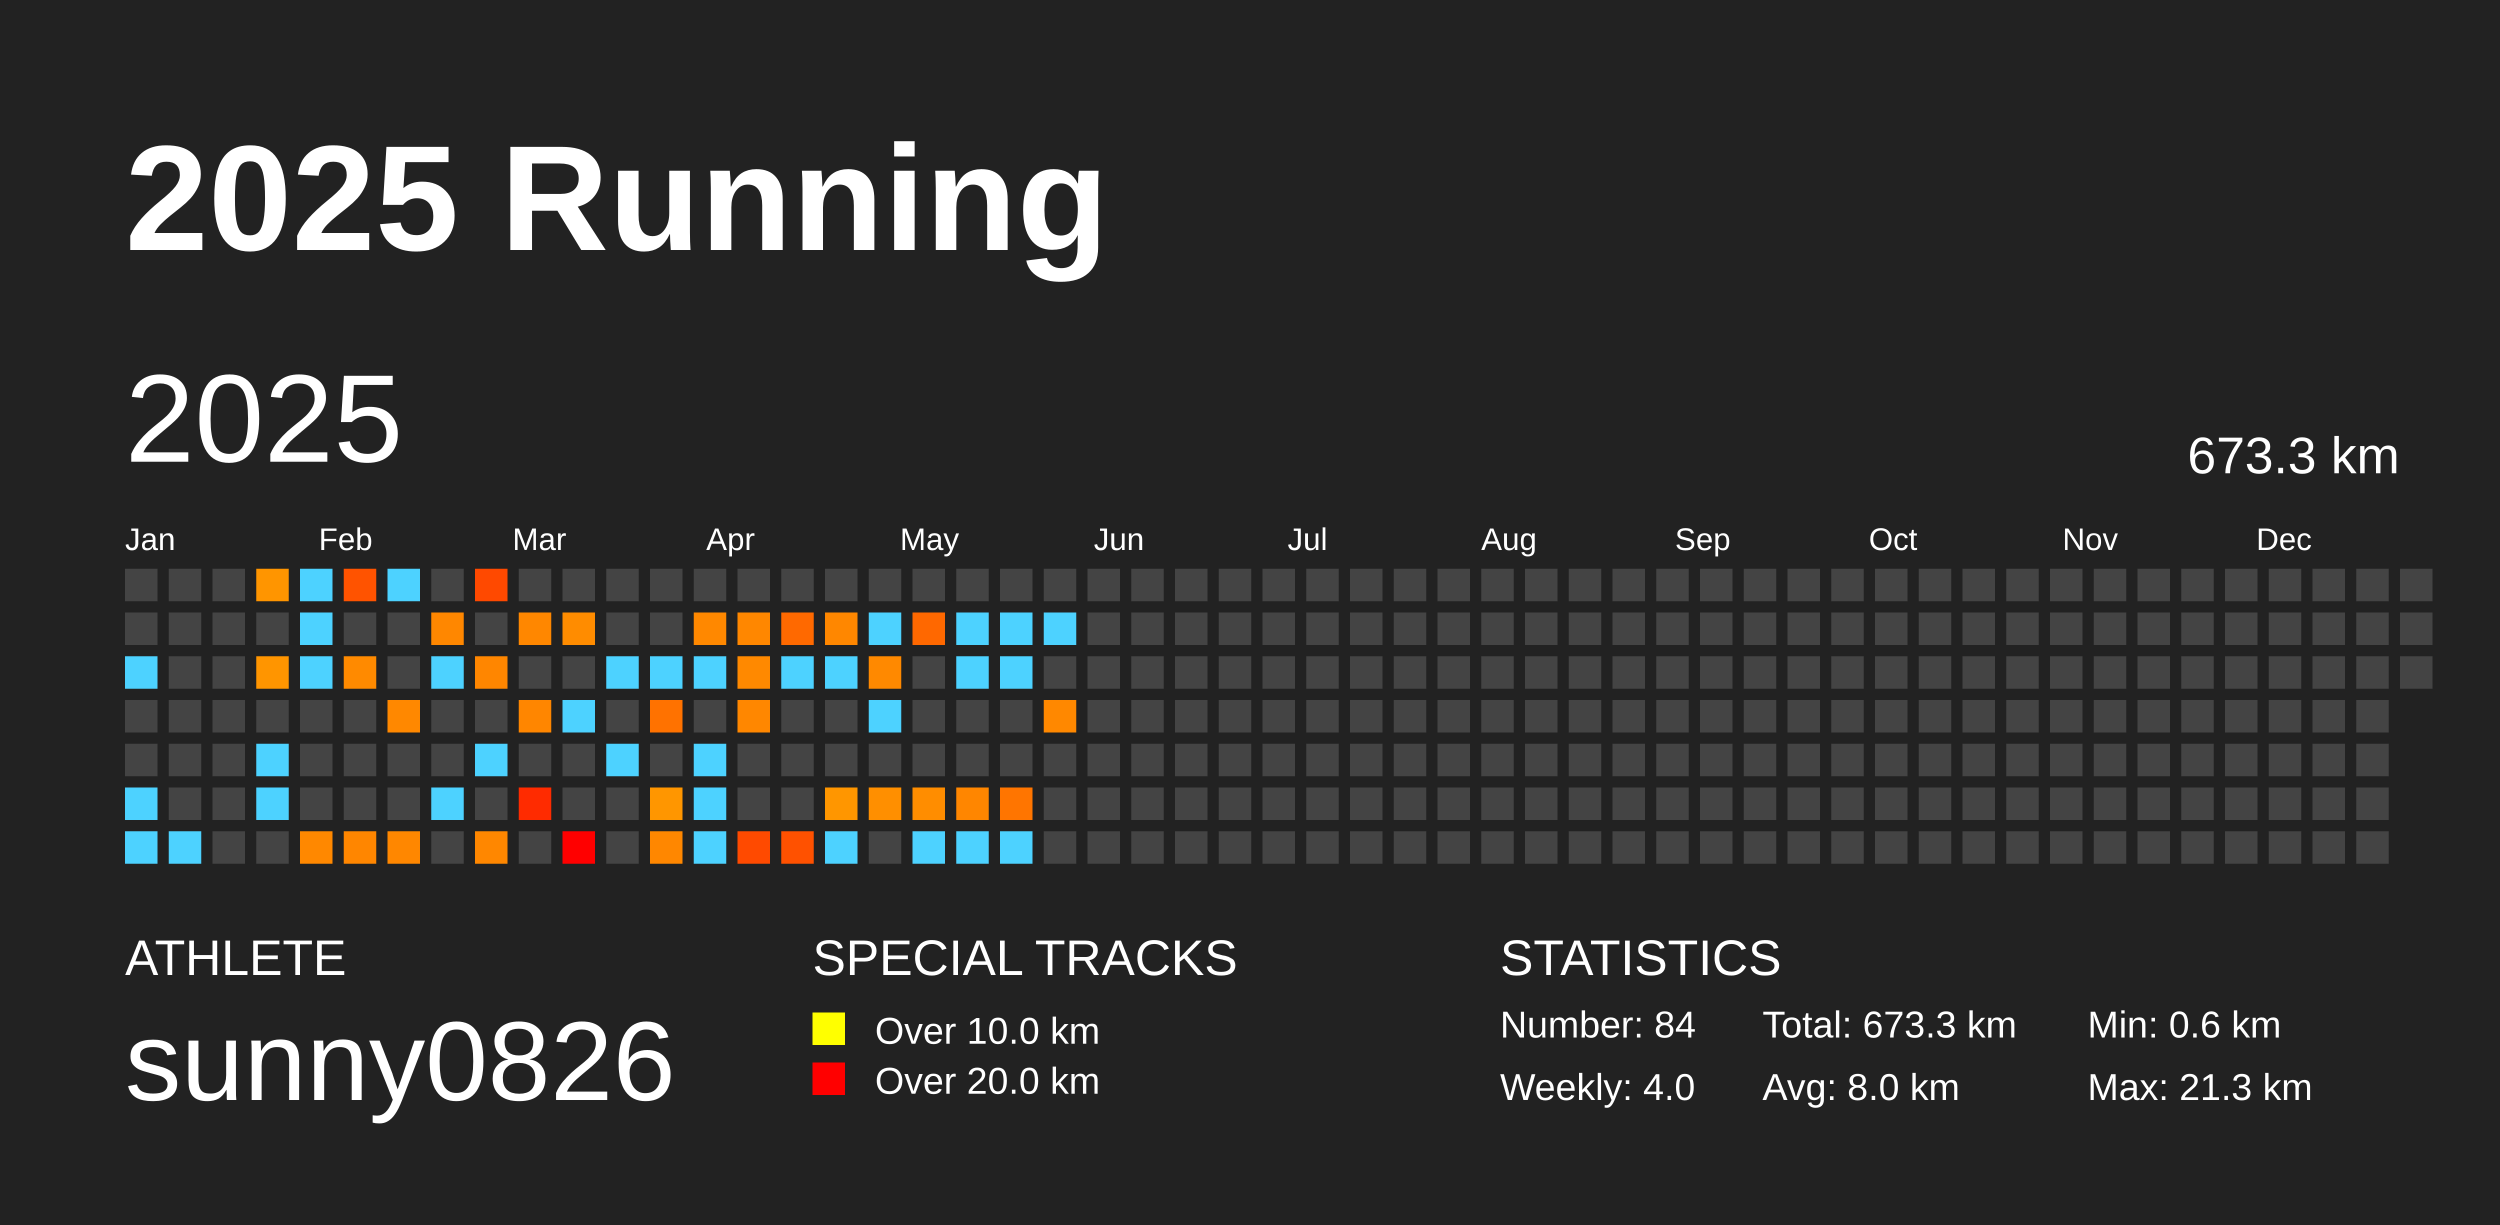
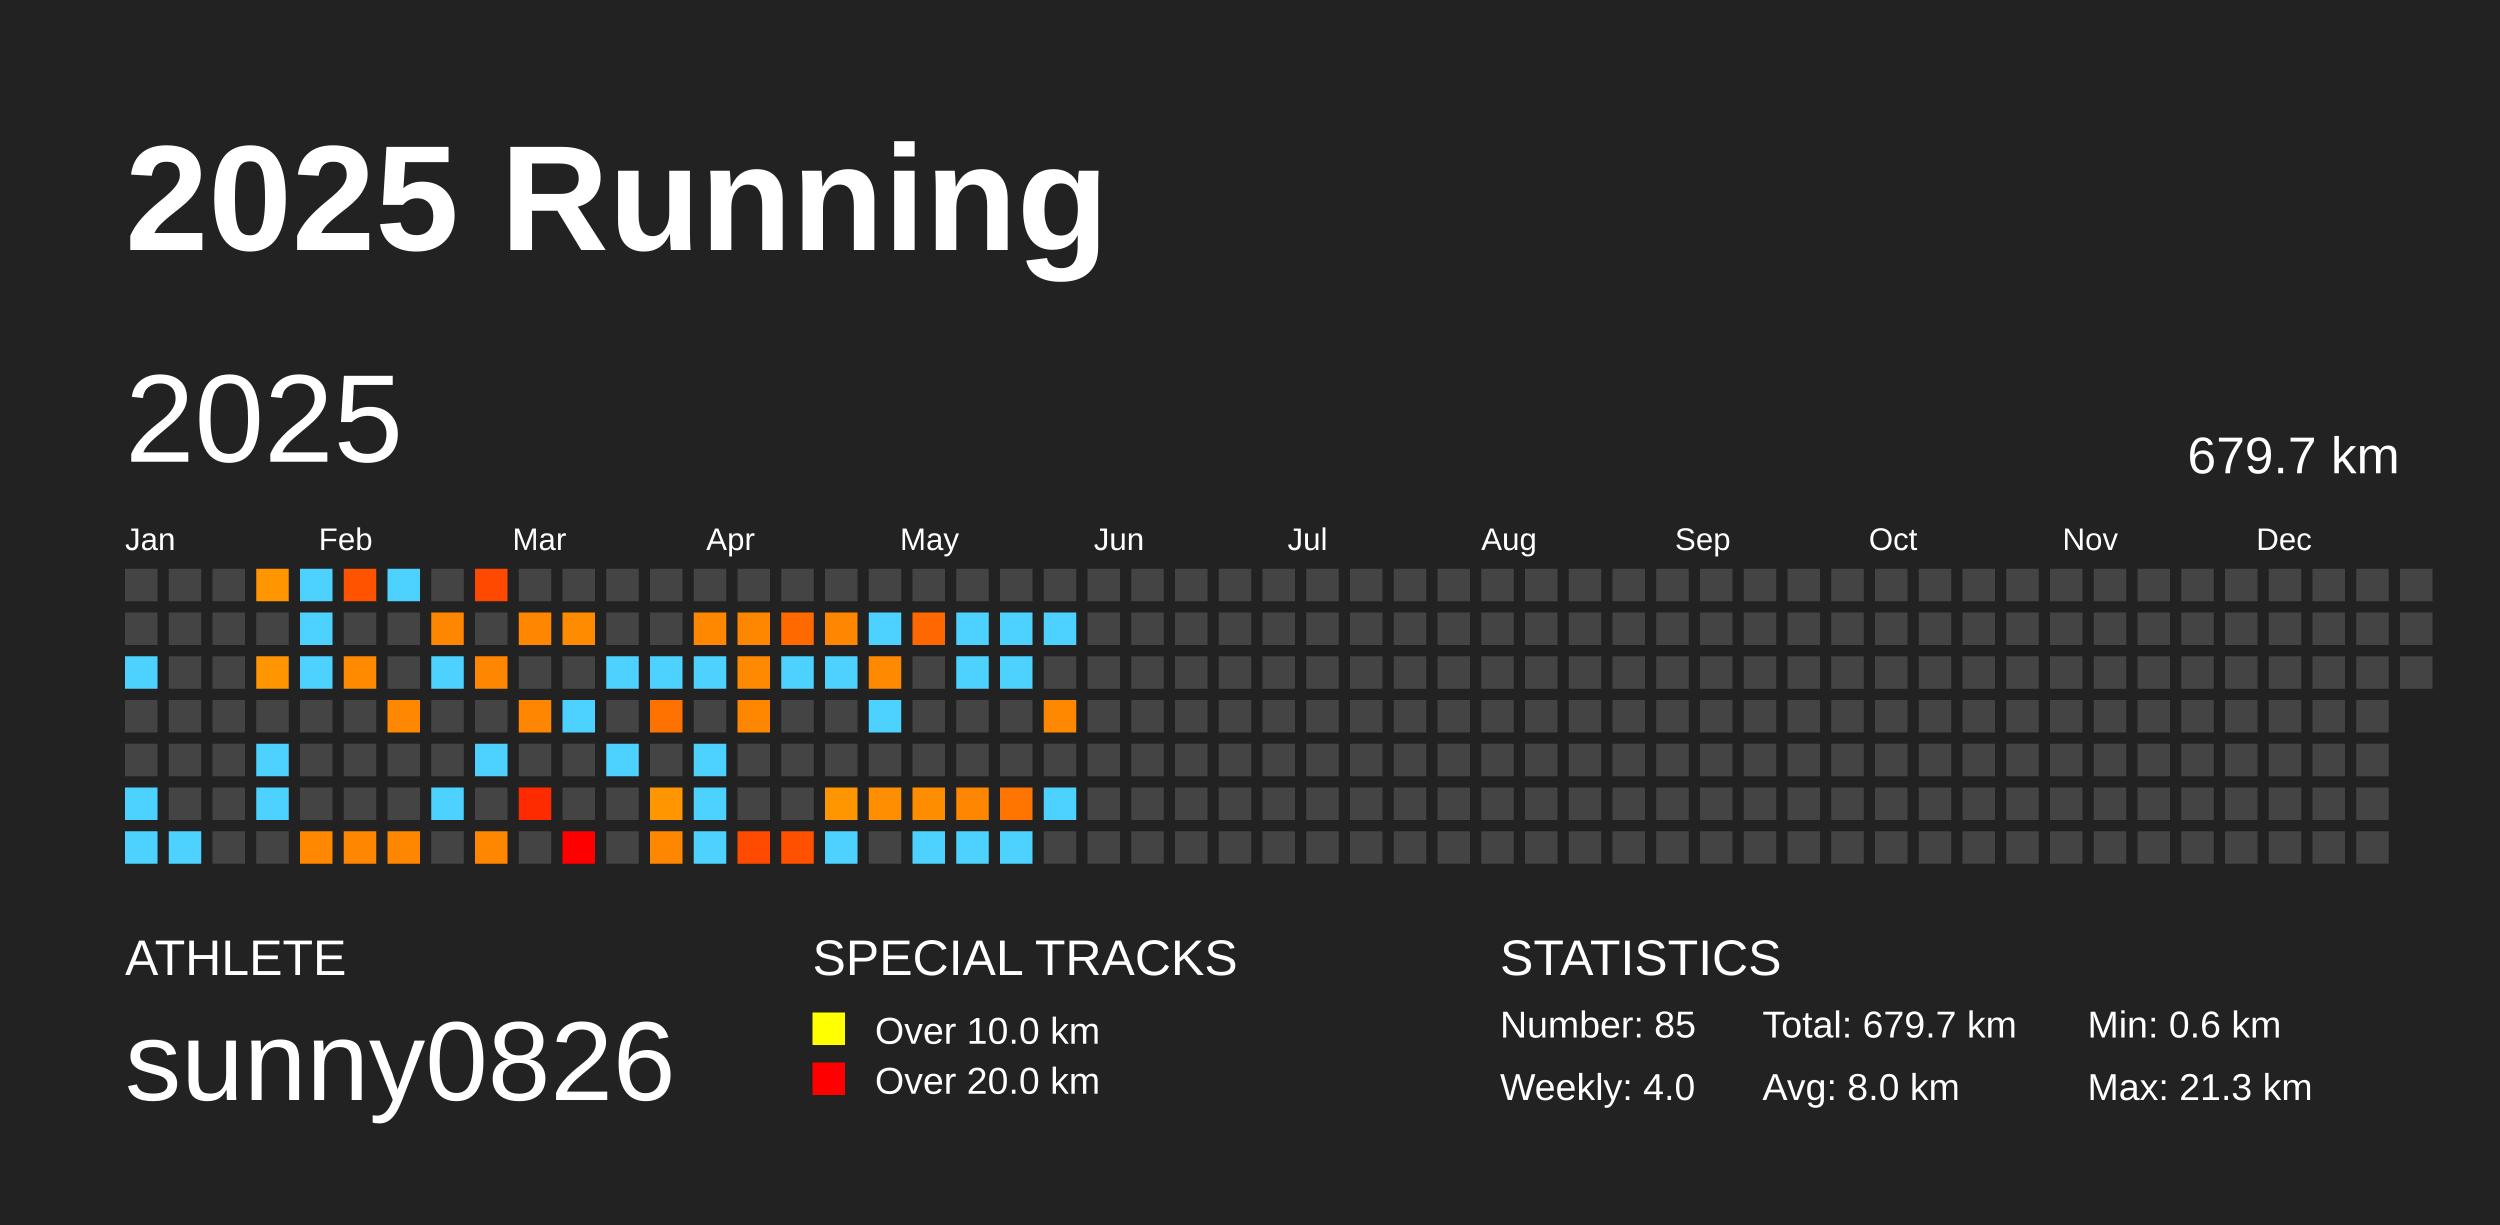
<svg xmlns="http://www.w3.org/2000/svg" baseProfile="full" height="98mm" version="1.1" viewBox="0,0,200,98" width="200mm">
  <defs />
  <rect fill="#222222" height="98" width="200" x="0" y="0" />
  <text fill="#FFFFFF" style="font-size:12px; font-family:Arial; font-weight:bold;" x="10" y="20">2025 Running</text>
  <text fill="#FFFFFF" style="font-size:4px; font-family:Arial" x="10" y="78">ATHLETE</text>
  <text fill="#FFFFFF" style="font-size:9px; font-family:Arial" x="10" y="88">sunny0826</text>
  <text fill="#FFFFFF" style="font-size:4px; font-family:Arial" x="65" y="78">SPECIAL TRACKS</text>
  <rect fill="yellow" height="2.6" width="2.6" x="65" y="81" />
  <text fill="#FFFFFF" style="font-size:3px; font-family:Arial" x="70" y="83.5">Over 10.0 km</text>
  <rect fill="red" height="2.6" width="2.6" x="65" y="85" />
  <text fill="#FFFFFF" style="font-size:3px; font-family:Arial" x="70" y="87.5">Over 20.0 km</text>
  <text fill="#FFFFFF" style="font-size:4px; font-family:Arial" x="120" y="78">STATISTICS</text>
-   <text fill="#FFFFFF" style="font-size:3px; font-family:Arial" x="120" y="83">Number: 84</text>
+   <text fill="#FFFFFF" style="font-size:3px; font-family:Arial" x="120" y="83">Number: 85</text>
  <text fill="#FFFFFF" style="font-size:3px; font-family:Arial" x="120" y="88">Weekly: 4.0</text>
-   <text fill="#FFFFFF" style="font-size:3px; font-family:Arial" x="141" y="83">Total: 673.3 km</text>
+   <text fill="#FFFFFF" style="font-size:3px; font-family:Arial" x="141" y="83">Total: 679.7 km</text>
  <text fill="#FFFFFF" style="font-size:3px; font-family:Arial" x="141" y="88">Avg: 8.0 km</text>
  <text fill="#FFFFFF" style="font-size:3px; font-family:Arial" x="167" y="83">Min: 0.6 km</text>
  <text fill="#FFFFFF" style="font-size:3px; font-family:Arial" x="167" y="88">Max: 21.3 km</text>
  <text dominant-baseline="hanging" fill="#FFFFFF" style="font-size:10.0px; font-family:Arial;" x="10" y="30">2025</text>
-   <text dominant-baseline="hanging" fill="#FFFFFF" style="font-size:4.125px; font-family:Arial;" x="175" y="35">673.3 km</text>
+   <text dominant-baseline="hanging" fill="#FFFFFF" style="font-size:4.125px; font-family:Arial;" x="175" y="35">679.7 km</text>
  <text fill="#FFFFFF" style="font-size:2.5px; font-family:Arial" x="10.0" y="44">Jan</text>
  <text fill="#FFFFFF" style="font-size:2.5px; font-family:Arial" x="25.5" y="44">Feb</text>
  <text fill="#FFFFFF" style="font-size:2.5px; font-family:Arial" x="41.0" y="44">Mar</text>
  <text fill="#FFFFFF" style="font-size:2.5px; font-family:Arial" x="56.5" y="44">Apr</text>
  <text fill="#FFFFFF" style="font-size:2.5px; font-family:Arial" x="72.0" y="44">May</text>
  <text fill="#FFFFFF" style="font-size:2.5px; font-family:Arial" x="87.5" y="44">Jun</text>
  <text fill="#FFFFFF" style="font-size:2.5px; font-family:Arial" x="103.0" y="44">Jul</text>
  <text fill="#FFFFFF" style="font-size:2.5px; font-family:Arial" x="118.5" y="44">Aug</text>
  <text fill="#FFFFFF" style="font-size:2.5px; font-family:Arial" x="134.0" y="44">Sep</text>
  <text fill="#FFFFFF" style="font-size:2.5px; font-family:Arial" x="149.5" y="44">Oct</text>
  <text fill="#FFFFFF" style="font-size:2.5px; font-family:Arial" x="165.0" y="44">Nov</text>
  <text fill="#FFFFFF" style="font-size:2.5px; font-family:Arial" x="180.5" y="44">Dec</text>
  <rect fill="#444444" height="2.6" width="2.6" x="10.0" y="45.5" />
  <rect fill="#444444" height="2.6" width="2.6" x="10.0" y="49.0" />
  <rect fill="#4dd2ff" height="2.6" width="2.6" x="10.0" y="52.5" />
  <rect fill="#444444" height="2.6" width="2.6" x="10.0" y="56.0" />
  <rect fill="#444444" height="2.6" width="2.6" x="10.0" y="59.5" />
  <rect fill="#4dd2ff" height="2.6" width="2.6" x="10.0" y="63.0" />
  <rect fill="#4dd2ff" height="2.6" width="2.6" x="10.0" y="66.5" />
  <rect fill="#444444" height="2.6" width="2.6" x="13.5" y="45.5" />
  <rect fill="#444444" height="2.6" width="2.6" x="13.5" y="49.0" />
  <rect fill="#444444" height="2.6" width="2.6" x="13.5" y="52.5" />
  <rect fill="#444444" height="2.6" width="2.6" x="13.5" y="56.0" />
  <rect fill="#444444" height="2.6" width="2.6" x="13.5" y="59.5" />
  <rect fill="#444444" height="2.6" width="2.6" x="13.5" y="63.0" />
  <rect fill="#4dd2ff" height="2.6" width="2.6" x="13.5" y="66.5" />
  <rect fill="#444444" height="2.6" width="2.6" x="17.0" y="45.5" />
  <rect fill="#444444" height="2.6" width="2.6" x="17.0" y="49.0" />
  <rect fill="#444444" height="2.6" width="2.6" x="17.0" y="52.5" />
  <rect fill="#444444" height="2.6" width="2.6" x="17.0" y="56.0" />
  <rect fill="#444444" height="2.6" width="2.6" x="17.0" y="59.5" />
  <rect fill="#444444" height="2.6" width="2.6" x="17.0" y="63.0" />
  <rect fill="#444444" height="2.6" width="2.6" x="17.0" y="66.5" />
  <rect fill="#ff9500" height="2.6" width="2.6" x="20.5" y="45.5" />
  <rect fill="#444444" height="2.6" width="2.6" x="20.5" y="49.0" />
  <rect fill="#ff9500" height="2.6" width="2.6" x="20.5" y="52.5" />
  <rect fill="#444444" height="2.6" width="2.6" x="20.5" y="56.0" />
  <rect fill="#4dd2ff" height="2.6" width="2.6" x="20.5" y="59.5" />
  <rect fill="#4dd2ff" height="2.6" width="2.6" x="20.5" y="63.0" />
  <rect fill="#444444" height="2.6" width="2.6" x="20.5" y="66.5" />
  <rect fill="#4dd2ff" height="2.6" width="2.6" x="24.0" y="45.5" />
  <rect fill="#4dd2ff" height="2.6" width="2.6" x="24.0" y="49.0" />
  <rect fill="#4dd2ff" height="2.6" width="2.6" x="24.0" y="52.5" />
  <rect fill="#444444" height="2.6" width="2.6" x="24.0" y="56.0" />
  <rect fill="#444444" height="2.6" width="2.6" x="24.0" y="59.5" />
  <rect fill="#444444" height="2.6" width="2.6" x="24.0" y="63.0" />
  <rect fill="#ff8800" height="2.6" width="2.6" x="24.0" y="66.5" />
  <rect fill="#ff5300" height="2.6" width="2.6" x="27.5" y="45.5" />
  <rect fill="#444444" height="2.6" width="2.6" x="27.5" y="49.0" />
  <rect fill="#ff8a00" height="2.6" width="2.6" x="27.5" y="52.5" />
  <rect fill="#444444" height="2.6" width="2.6" x="27.5" y="56.0" />
  <rect fill="#444444" height="2.6" width="2.6" x="27.5" y="59.5" />
  <rect fill="#444444" height="2.6" width="2.6" x="27.5" y="63.0" />
  <rect fill="#ff8600" height="2.6" width="2.6" x="27.5" y="66.5" />
  <rect fill="#4dd2ff" height="2.6" width="2.6" x="31.0" y="45.5" />
  <rect fill="#444444" height="2.6" width="2.6" x="31.0" y="49.0" />
  <rect fill="#444444" height="2.6" width="2.6" x="31.0" y="52.5" />
  <rect fill="#ff8800" height="2.6" width="2.6" x="31.0" y="56.0" />
  <rect fill="#444444" height="2.6" width="2.6" x="31.0" y="59.5" />
  <rect fill="#444444" height="2.6" width="2.6" x="31.0" y="63.0" />
  <rect fill="#ff8700" height="2.6" width="2.6" x="31.0" y="66.5" />
  <rect fill="#444444" height="2.6" width="2.6" x="34.5" y="45.5" />
  <rect fill="#ff8700" height="2.6" width="2.6" x="34.5" y="49.0" />
  <rect fill="#4dd2ff" height="2.6" width="2.6" x="34.5" y="52.5" />
  <rect fill="#444444" height="2.6" width="2.6" x="34.5" y="56.0" />
  <rect fill="#444444" height="2.6" width="2.6" x="34.5" y="59.5" />
  <rect fill="#4dd2ff" height="2.6" width="2.6" x="34.5" y="63.0" />
  <rect fill="#444444" height="2.6" width="2.6" x="34.5" y="66.5" />
  <rect fill="#ff4900" height="2.6" width="2.6" x="38.0" y="45.5" />
  <rect fill="#444444" height="2.6" width="2.6" x="38.0" y="49.0" />
  <rect fill="#ff8600" height="2.6" width="2.6" x="38.0" y="52.5" />
  <rect fill="#444444" height="2.6" width="2.6" x="38.0" y="56.0" />
  <rect fill="#4dd2ff" height="2.6" width="2.6" x="38.0" y="59.5" />
  <rect fill="#444444" height="2.6" width="2.6" x="38.0" y="63.0" />
  <rect fill="#ff8700" height="2.6" width="2.6" x="38.0" y="66.5" />
  <rect fill="#444444" height="2.6" width="2.6" x="41.5" y="45.5" />
  <rect fill="#ff8700" height="2.6" width="2.6" x="41.5" y="49.0" />
  <rect fill="#444444" height="2.6" width="2.6" x="41.5" y="52.5" />
  <rect fill="#ff8600" height="2.6" width="2.6" x="41.5" y="56.0" />
  <rect fill="#444444" height="2.6" width="2.6" x="41.5" y="59.5" />
  <rect fill="#ff2b00" height="2.6" width="2.6" x="41.5" y="63.0" />
  <rect fill="#444444" height="2.6" width="2.6" x="41.5" y="66.5" />
  <rect fill="#444444" height="2.6" width="2.6" x="45.0" y="45.5" />
  <rect fill="#ff8c00" height="2.6" width="2.6" x="45.0" y="49.0" />
  <rect fill="#444444" height="2.6" width="2.6" x="45.0" y="52.5" />
  <rect fill="#4dd2ff" height="2.6" width="2.6" x="45.0" y="56.0" />
  <rect fill="#444444" height="2.6" width="2.6" x="45.0" y="59.5" />
  <rect fill="#444444" height="2.6" width="2.6" x="45.0" y="63.0" />
  <rect fill="red" height="2.6" width="2.6" x="45.0" y="66.5" />
  <rect fill="#444444" height="2.6" width="2.6" x="48.5" y="45.5" />
  <rect fill="#444444" height="2.6" width="2.6" x="48.5" y="49.0" />
  <rect fill="#4dd2ff" height="2.6" width="2.6" x="48.5" y="52.5" />
  <rect fill="#444444" height="2.6" width="2.6" x="48.5" y="56.0" />
  <rect fill="#4dd2ff" height="2.6" width="2.6" x="48.5" y="59.5" />
  <rect fill="#444444" height="2.6" width="2.6" x="48.5" y="63.0" />
  <rect fill="#444444" height="2.6" width="2.6" x="48.5" y="66.5" />
  <rect fill="#444444" height="2.6" width="2.6" x="52.0" y="45.5" />
  <rect fill="#444444" height="2.6" width="2.6" x="52.0" y="49.0" />
  <rect fill="#4dd2ff" height="2.6" width="2.6" x="52.0" y="52.5" />
  <rect fill="#ff7200" height="2.6" width="2.6" x="52.0" y="56.0" />
  <rect fill="#444444" height="2.6" width="2.6" x="52.0" y="59.5" />
  <rect fill="#ff9600" height="2.6" width="2.6" x="52.0" y="63.0" />
  <rect fill="#ff8700" height="2.6" width="2.6" x="52.0" y="66.5" />
  <rect fill="#444444" height="2.6" width="2.6" x="55.5" y="45.5" />
  <rect fill="#ff8800" height="2.6" width="2.6" x="55.5" y="49.0" />
  <rect fill="#4dd2ff" height="2.6" width="2.6" x="55.5" y="52.5" />
  <rect fill="#444444" height="2.6" width="2.6" x="55.5" y="56.0" />
  <rect fill="#4dd2ff" height="2.6" width="2.6" x="55.5" y="59.5" />
  <rect fill="#4dd2ff" height="2.6" width="2.6" x="55.5" y="63.0" />
  <rect fill="#4dd2ff" height="2.6" width="2.6" x="55.5" y="66.5" />
  <rect fill="#444444" height="2.6" width="2.6" x="59.0" y="45.5" />
  <rect fill="#ff8700" height="2.6" width="2.6" x="59.0" y="49.0" />
  <rect fill="#ff8900" height="2.6" width="2.6" x="59.0" y="52.5" />
  <rect fill="#ff8700" height="2.6" width="2.6" x="59.0" y="56.0" />
  <rect fill="#444444" height="2.6" width="2.6" x="59.0" y="59.5" />
  <rect fill="#444444" height="2.6" width="2.6" x="59.0" y="63.0" />
  <rect fill="#ff4a00" height="2.6" width="2.6" x="59.0" y="66.5" />
  <rect fill="#444444" height="2.6" width="2.6" x="62.5" y="45.5" />
  <rect fill="#ff6900" height="2.6" width="2.6" x="62.5" y="49.0" />
  <rect fill="#4dd2ff" height="2.6" width="2.6" x="62.5" y="52.5" />
  <rect fill="#444444" height="2.6" width="2.6" x="62.5" y="56.0" />
  <rect fill="#444444" height="2.6" width="2.6" x="62.5" y="59.5" />
  <rect fill="#444444" height="2.6" width="2.6" x="62.5" y="63.0" />
  <rect fill="#ff5100" height="2.6" width="2.6" x="62.5" y="66.5" />
  <rect fill="#444444" height="2.6" width="2.6" x="66.0" y="45.5" />
  <rect fill="#ff8700" height="2.6" width="2.6" x="66.0" y="49.0" />
  <rect fill="#4dd2ff" height="2.6" width="2.6" x="66.0" y="52.5" />
  <rect fill="#444444" height="2.6" width="2.6" x="66.0" y="56.0" />
  <rect fill="#444444" height="2.6" width="2.6" x="66.0" y="59.5" />
  <rect fill="#ff9600" height="2.6" width="2.6" x="66.0" y="63.0" />
  <rect fill="#4dd2ff" height="2.6" width="2.6" x="66.0" y="66.5" />
  <rect fill="#444444" height="2.6" width="2.6" x="69.5" y="45.5" />
  <rect fill="#4dd2ff" height="2.6" width="2.6" x="69.5" y="49.0" />
  <rect fill="#ff8900" height="2.6" width="2.6" x="69.5" y="52.5" />
  <rect fill="#4dd2ff" height="2.6" width="2.6" x="69.5" y="56.0" />
  <rect fill="#444444" height="2.6" width="2.6" x="69.5" y="59.5" />
  <rect fill="#ff8f00" height="2.6" width="2.6" x="69.5" y="63.0" />
  <rect fill="#444444" height="2.6" width="2.6" x="69.5" y="66.5" />
  <rect fill="#444444" height="2.6" width="2.6" x="73.0" y="45.5" />
  <rect fill="#ff6800" height="2.6" width="2.6" x="73.0" y="49.0" />
  <rect fill="#444444" height="2.6" width="2.6" x="73.0" y="52.5" />
  <rect fill="#444444" height="2.6" width="2.6" x="73.0" y="56.0" />
  <rect fill="#444444" height="2.6" width="2.6" x="73.0" y="59.5" />
  <rect fill="#ff8d00" height="2.6" width="2.6" x="73.0" y="63.0" />
  <rect fill="#4dd2ff" height="2.6" width="2.6" x="73.0" y="66.5" />
  <rect fill="#444444" height="2.6" width="2.6" x="76.5" y="45.5" />
  <rect fill="#4dd2ff" height="2.6" width="2.6" x="76.5" y="49.0" />
  <rect fill="#4dd2ff" height="2.6" width="2.6" x="76.5" y="52.5" />
  <rect fill="#444444" height="2.6" width="2.6" x="76.5" y="56.0" />
  <rect fill="#444444" height="2.6" width="2.6" x="76.5" y="59.5" />
  <rect fill="#ff8600" height="2.6" width="2.6" x="76.5" y="63.0" />
  <rect fill="#4dd2ff" height="2.6" width="2.6" x="76.5" y="66.5" />
  <rect fill="#444444" height="2.6" width="2.6" x="80.0" y="45.5" />
  <rect fill="#4dd2ff" height="2.6" width="2.6" x="80.0" y="49.0" />
  <rect fill="#4dd2ff" height="2.6" width="2.6" x="80.0" y="52.5" />
  <rect fill="#444444" height="2.6" width="2.6" x="80.0" y="56.0" />
  <rect fill="#444444" height="2.6" width="2.6" x="80.0" y="59.5" />
  <rect fill="#ff7500" height="2.6" width="2.6" x="80.0" y="63.0" />
  <rect fill="#4dd2ff" height="2.6" width="2.6" x="80.0" y="66.5" />
  <rect fill="#444444" height="2.6" width="2.6" x="83.5" y="45.5" />
  <rect fill="#4dd2ff" height="2.6" width="2.6" x="83.5" y="49.0" />
  <rect fill="#444444" height="2.6" width="2.6" x="83.5" y="52.5" />
  <rect fill="#ff8800" height="2.6" width="2.6" x="83.5" y="56.0" />
  <rect fill="#444444" height="2.6" width="2.6" x="83.5" y="59.5" />
-   <rect fill="#444444" height="2.6" width="2.6" x="83.5" y="63.0" />
+   <rect fill="#4dd2ff" height="2.6" width="2.6" x="83.5" y="63.0" />
  <rect fill="#444444" height="2.6" width="2.6" x="83.5" y="66.5" />
  <rect fill="#444444" height="2.6" width="2.6" x="87.0" y="45.5" />
  <rect fill="#444444" height="2.6" width="2.6" x="87.0" y="49.0" />
  <rect fill="#444444" height="2.6" width="2.6" x="87.0" y="52.5" />
  <rect fill="#444444" height="2.6" width="2.6" x="87.0" y="56.0" />
  <rect fill="#444444" height="2.6" width="2.6" x="87.0" y="59.5" />
  <rect fill="#444444" height="2.6" width="2.6" x="87.0" y="63.0" />
  <rect fill="#444444" height="2.6" width="2.6" x="87.0" y="66.5" />
  <rect fill="#444444" height="2.6" width="2.6" x="90.5" y="45.5" />
  <rect fill="#444444" height="2.6" width="2.6" x="90.5" y="49.0" />
  <rect fill="#444444" height="2.6" width="2.6" x="90.5" y="52.5" />
  <rect fill="#444444" height="2.6" width="2.6" x="90.5" y="56.0" />
  <rect fill="#444444" height="2.6" width="2.6" x="90.5" y="59.5" />
  <rect fill="#444444" height="2.6" width="2.6" x="90.5" y="63.0" />
  <rect fill="#444444" height="2.6" width="2.6" x="90.5" y="66.5" />
  <rect fill="#444444" height="2.6" width="2.6" x="94.0" y="45.5" />
  <rect fill="#444444" height="2.6" width="2.6" x="94.0" y="49.0" />
  <rect fill="#444444" height="2.6" width="2.6" x="94.0" y="52.5" />
  <rect fill="#444444" height="2.6" width="2.6" x="94.0" y="56.0" />
  <rect fill="#444444" height="2.6" width="2.6" x="94.0" y="59.5" />
  <rect fill="#444444" height="2.6" width="2.6" x="94.0" y="63.0" />
  <rect fill="#444444" height="2.6" width="2.6" x="94.0" y="66.5" />
  <rect fill="#444444" height="2.6" width="2.6" x="97.5" y="45.5" />
  <rect fill="#444444" height="2.6" width="2.6" x="97.5" y="49.0" />
  <rect fill="#444444" height="2.6" width="2.6" x="97.5" y="52.5" />
  <rect fill="#444444" height="2.6" width="2.6" x="97.5" y="56.0" />
  <rect fill="#444444" height="2.6" width="2.6" x="97.5" y="59.5" />
  <rect fill="#444444" height="2.6" width="2.6" x="97.5" y="63.0" />
  <rect fill="#444444" height="2.6" width="2.6" x="97.5" y="66.5" />
  <rect fill="#444444" height="2.6" width="2.6" x="101.0" y="45.5" />
  <rect fill="#444444" height="2.6" width="2.6" x="101.0" y="49.0" />
  <rect fill="#444444" height="2.6" width="2.6" x="101.0" y="52.5" />
  <rect fill="#444444" height="2.6" width="2.6" x="101.0" y="56.0" />
  <rect fill="#444444" height="2.6" width="2.6" x="101.0" y="59.5" />
  <rect fill="#444444" height="2.6" width="2.6" x="101.0" y="63.0" />
  <rect fill="#444444" height="2.6" width="2.6" x="101.0" y="66.5" />
  <rect fill="#444444" height="2.6" width="2.6" x="104.5" y="45.5" />
  <rect fill="#444444" height="2.6" width="2.6" x="104.5" y="49.0" />
  <rect fill="#444444" height="2.6" width="2.6" x="104.5" y="52.5" />
  <rect fill="#444444" height="2.6" width="2.6" x="104.5" y="56.0" />
  <rect fill="#444444" height="2.6" width="2.6" x="104.5" y="59.5" />
  <rect fill="#444444" height="2.6" width="2.6" x="104.5" y="63.0" />
  <rect fill="#444444" height="2.6" width="2.6" x="104.5" y="66.5" />
  <rect fill="#444444" height="2.6" width="2.6" x="108.0" y="45.5" />
  <rect fill="#444444" height="2.6" width="2.6" x="108.0" y="49.0" />
  <rect fill="#444444" height="2.6" width="2.6" x="108.0" y="52.5" />
  <rect fill="#444444" height="2.6" width="2.6" x="108.0" y="56.0" />
  <rect fill="#444444" height="2.6" width="2.6" x="108.0" y="59.5" />
  <rect fill="#444444" height="2.6" width="2.6" x="108.0" y="63.0" />
  <rect fill="#444444" height="2.6" width="2.6" x="108.0" y="66.5" />
  <rect fill="#444444" height="2.6" width="2.6" x="111.5" y="45.5" />
  <rect fill="#444444" height="2.6" width="2.6" x="111.5" y="49.0" />
  <rect fill="#444444" height="2.6" width="2.6" x="111.5" y="52.5" />
  <rect fill="#444444" height="2.6" width="2.6" x="111.5" y="56.0" />
  <rect fill="#444444" height="2.6" width="2.6" x="111.5" y="59.5" />
  <rect fill="#444444" height="2.6" width="2.6" x="111.5" y="63.0" />
  <rect fill="#444444" height="2.6" width="2.6" x="111.5" y="66.5" />
  <rect fill="#444444" height="2.6" width="2.6" x="115.0" y="45.5" />
  <rect fill="#444444" height="2.6" width="2.6" x="115.0" y="49.0" />
  <rect fill="#444444" height="2.6" width="2.6" x="115.0" y="52.5" />
  <rect fill="#444444" height="2.6" width="2.6" x="115.0" y="56.0" />
  <rect fill="#444444" height="2.6" width="2.6" x="115.0" y="59.5" />
  <rect fill="#444444" height="2.6" width="2.6" x="115.0" y="63.0" />
  <rect fill="#444444" height="2.6" width="2.6" x="115.0" y="66.5" />
  <rect fill="#444444" height="2.6" width="2.6" x="118.5" y="45.5" />
  <rect fill="#444444" height="2.6" width="2.6" x="118.5" y="49.0" />
  <rect fill="#444444" height="2.6" width="2.6" x="118.5" y="52.5" />
  <rect fill="#444444" height="2.6" width="2.6" x="118.5" y="56.0" />
  <rect fill="#444444" height="2.6" width="2.6" x="118.5" y="59.5" />
  <rect fill="#444444" height="2.6" width="2.6" x="118.5" y="63.0" />
  <rect fill="#444444" height="2.6" width="2.6" x="118.5" y="66.5" />
  <rect fill="#444444" height="2.6" width="2.6" x="122.0" y="45.5" />
  <rect fill="#444444" height="2.6" width="2.6" x="122.0" y="49.0" />
  <rect fill="#444444" height="2.6" width="2.6" x="122.0" y="52.5" />
  <rect fill="#444444" height="2.6" width="2.6" x="122.0" y="56.0" />
  <rect fill="#444444" height="2.6" width="2.6" x="122.0" y="59.5" />
  <rect fill="#444444" height="2.6" width="2.6" x="122.0" y="63.0" />
  <rect fill="#444444" height="2.6" width="2.6" x="122.0" y="66.5" />
  <rect fill="#444444" height="2.6" width="2.6" x="125.5" y="45.5" />
  <rect fill="#444444" height="2.6" width="2.6" x="125.5" y="49.0" />
  <rect fill="#444444" height="2.6" width="2.6" x="125.5" y="52.5" />
  <rect fill="#444444" height="2.6" width="2.6" x="125.5" y="56.0" />
  <rect fill="#444444" height="2.6" width="2.6" x="125.5" y="59.5" />
  <rect fill="#444444" height="2.6" width="2.6" x="125.5" y="63.0" />
  <rect fill="#444444" height="2.6" width="2.6" x="125.5" y="66.5" />
  <rect fill="#444444" height="2.6" width="2.6" x="129.0" y="45.5" />
  <rect fill="#444444" height="2.6" width="2.6" x="129.0" y="49.0" />
  <rect fill="#444444" height="2.6" width="2.6" x="129.0" y="52.5" />
  <rect fill="#444444" height="2.6" width="2.6" x="129.0" y="56.0" />
  <rect fill="#444444" height="2.6" width="2.6" x="129.0" y="59.5" />
  <rect fill="#444444" height="2.6" width="2.6" x="129.0" y="63.0" />
  <rect fill="#444444" height="2.6" width="2.6" x="129.0" y="66.5" />
  <rect fill="#444444" height="2.6" width="2.6" x="132.5" y="45.5" />
  <rect fill="#444444" height="2.6" width="2.6" x="132.5" y="49.0" />
  <rect fill="#444444" height="2.6" width="2.6" x="132.5" y="52.5" />
  <rect fill="#444444" height="2.6" width="2.6" x="132.5" y="56.0" />
  <rect fill="#444444" height="2.6" width="2.6" x="132.5" y="59.5" />
  <rect fill="#444444" height="2.6" width="2.6" x="132.5" y="63.0" />
  <rect fill="#444444" height="2.6" width="2.6" x="132.5" y="66.5" />
  <rect fill="#444444" height="2.6" width="2.6" x="136.0" y="45.5" />
  <rect fill="#444444" height="2.6" width="2.6" x="136.0" y="49.0" />
  <rect fill="#444444" height="2.6" width="2.6" x="136.0" y="52.5" />
  <rect fill="#444444" height="2.6" width="2.6" x="136.0" y="56.0" />
  <rect fill="#444444" height="2.6" width="2.6" x="136.0" y="59.5" />
  <rect fill="#444444" height="2.6" width="2.6" x="136.0" y="63.0" />
  <rect fill="#444444" height="2.6" width="2.6" x="136.0" y="66.5" />
  <rect fill="#444444" height="2.6" width="2.6" x="139.5" y="45.5" />
  <rect fill="#444444" height="2.6" width="2.6" x="139.5" y="49.0" />
  <rect fill="#444444" height="2.6" width="2.6" x="139.5" y="52.5" />
  <rect fill="#444444" height="2.6" width="2.6" x="139.5" y="56.0" />
  <rect fill="#444444" height="2.6" width="2.6" x="139.5" y="59.5" />
  <rect fill="#444444" height="2.6" width="2.6" x="139.5" y="63.0" />
  <rect fill="#444444" height="2.6" width="2.6" x="139.5" y="66.5" />
  <rect fill="#444444" height="2.6" width="2.6" x="143.0" y="45.5" />
  <rect fill="#444444" height="2.6" width="2.6" x="143.0" y="49.0" />
  <rect fill="#444444" height="2.6" width="2.6" x="143.0" y="52.5" />
  <rect fill="#444444" height="2.6" width="2.6" x="143.0" y="56.0" />
  <rect fill="#444444" height="2.6" width="2.6" x="143.0" y="59.5" />
  <rect fill="#444444" height="2.6" width="2.6" x="143.0" y="63.0" />
  <rect fill="#444444" height="2.6" width="2.6" x="143.0" y="66.5" />
  <rect fill="#444444" height="2.6" width="2.6" x="146.5" y="45.5" />
  <rect fill="#444444" height="2.6" width="2.6" x="146.5" y="49.0" />
  <rect fill="#444444" height="2.6" width="2.6" x="146.5" y="52.5" />
  <rect fill="#444444" height="2.6" width="2.6" x="146.5" y="56.0" />
  <rect fill="#444444" height="2.6" width="2.6" x="146.5" y="59.5" />
  <rect fill="#444444" height="2.6" width="2.6" x="146.5" y="63.0" />
  <rect fill="#444444" height="2.6" width="2.6" x="146.5" y="66.5" />
  <rect fill="#444444" height="2.6" width="2.6" x="150.0" y="45.5" />
  <rect fill="#444444" height="2.6" width="2.6" x="150.0" y="49.0" />
  <rect fill="#444444" height="2.6" width="2.6" x="150.0" y="52.5" />
  <rect fill="#444444" height="2.6" width="2.6" x="150.0" y="56.0" />
  <rect fill="#444444" height="2.6" width="2.6" x="150.0" y="59.5" />
  <rect fill="#444444" height="2.6" width="2.6" x="150.0" y="63.0" />
  <rect fill="#444444" height="2.6" width="2.6" x="150.0" y="66.5" />
  <rect fill="#444444" height="2.6" width="2.6" x="153.5" y="45.5" />
  <rect fill="#444444" height="2.6" width="2.6" x="153.5" y="49.0" />
  <rect fill="#444444" height="2.6" width="2.6" x="153.5" y="52.5" />
  <rect fill="#444444" height="2.6" width="2.6" x="153.5" y="56.0" />
  <rect fill="#444444" height="2.6" width="2.6" x="153.5" y="59.5" />
  <rect fill="#444444" height="2.6" width="2.6" x="153.5" y="63.0" />
  <rect fill="#444444" height="2.6" width="2.6" x="153.5" y="66.5" />
  <rect fill="#444444" height="2.6" width="2.6" x="157.0" y="45.5" />
  <rect fill="#444444" height="2.6" width="2.6" x="157.0" y="49.0" />
  <rect fill="#444444" height="2.6" width="2.6" x="157.0" y="52.5" />
  <rect fill="#444444" height="2.6" width="2.6" x="157.0" y="56.0" />
  <rect fill="#444444" height="2.6" width="2.6" x="157.0" y="59.5" />
  <rect fill="#444444" height="2.6" width="2.6" x="157.0" y="63.0" />
  <rect fill="#444444" height="2.6" width="2.6" x="157.0" y="66.5" />
  <rect fill="#444444" height="2.6" width="2.6" x="160.5" y="45.5" />
  <rect fill="#444444" height="2.6" width="2.6" x="160.5" y="49.0" />
  <rect fill="#444444" height="2.6" width="2.6" x="160.5" y="52.5" />
  <rect fill="#444444" height="2.6" width="2.6" x="160.5" y="56.0" />
  <rect fill="#444444" height="2.6" width="2.6" x="160.5" y="59.5" />
  <rect fill="#444444" height="2.6" width="2.6" x="160.5" y="63.0" />
  <rect fill="#444444" height="2.6" width="2.6" x="160.5" y="66.5" />
  <rect fill="#444444" height="2.6" width="2.6" x="164.0" y="45.5" />
  <rect fill="#444444" height="2.6" width="2.6" x="164.0" y="49.0" />
  <rect fill="#444444" height="2.6" width="2.6" x="164.0" y="52.5" />
  <rect fill="#444444" height="2.6" width="2.6" x="164.0" y="56.0" />
  <rect fill="#444444" height="2.6" width="2.6" x="164.0" y="59.5" />
  <rect fill="#444444" height="2.6" width="2.6" x="164.0" y="63.0" />
  <rect fill="#444444" height="2.6" width="2.6" x="164.0" y="66.5" />
  <rect fill="#444444" height="2.6" width="2.6" x="167.5" y="45.5" />
  <rect fill="#444444" height="2.6" width="2.6" x="167.5" y="49.0" />
  <rect fill="#444444" height="2.6" width="2.6" x="167.5" y="52.5" />
  <rect fill="#444444" height="2.6" width="2.6" x="167.5" y="56.0" />
  <rect fill="#444444" height="2.6" width="2.6" x="167.5" y="59.5" />
  <rect fill="#444444" height="2.6" width="2.6" x="167.5" y="63.0" />
  <rect fill="#444444" height="2.6" width="2.6" x="167.5" y="66.5" />
  <rect fill="#444444" height="2.6" width="2.6" x="171.0" y="45.5" />
  <rect fill="#444444" height="2.6" width="2.6" x="171.0" y="49.0" />
  <rect fill="#444444" height="2.6" width="2.6" x="171.0" y="52.5" />
  <rect fill="#444444" height="2.6" width="2.6" x="171.0" y="56.0" />
  <rect fill="#444444" height="2.6" width="2.6" x="171.0" y="59.5" />
  <rect fill="#444444" height="2.6" width="2.6" x="171.0" y="63.0" />
  <rect fill="#444444" height="2.6" width="2.6" x="171.0" y="66.5" />
  <rect fill="#444444" height="2.6" width="2.6" x="174.5" y="45.5" />
  <rect fill="#444444" height="2.6" width="2.6" x="174.5" y="49.0" />
  <rect fill="#444444" height="2.6" width="2.6" x="174.5" y="52.5" />
  <rect fill="#444444" height="2.6" width="2.6" x="174.5" y="56.0" />
  <rect fill="#444444" height="2.6" width="2.6" x="174.5" y="59.5" />
  <rect fill="#444444" height="2.6" width="2.6" x="174.5" y="63.0" />
  <rect fill="#444444" height="2.6" width="2.6" x="174.5" y="66.5" />
  <rect fill="#444444" height="2.6" width="2.6" x="178.0" y="45.5" />
  <rect fill="#444444" height="2.6" width="2.6" x="178.0" y="49.0" />
  <rect fill="#444444" height="2.6" width="2.6" x="178.0" y="52.5" />
  <rect fill="#444444" height="2.6" width="2.6" x="178.0" y="56.0" />
  <rect fill="#444444" height="2.6" width="2.6" x="178.0" y="59.5" />
  <rect fill="#444444" height="2.6" width="2.6" x="178.0" y="63.0" />
  <rect fill="#444444" height="2.6" width="2.6" x="178.0" y="66.5" />
  <rect fill="#444444" height="2.6" width="2.6" x="181.5" y="45.5" />
  <rect fill="#444444" height="2.6" width="2.6" x="181.5" y="49.0" />
  <rect fill="#444444" height="2.6" width="2.6" x="181.5" y="52.5" />
  <rect fill="#444444" height="2.6" width="2.6" x="181.5" y="56.0" />
  <rect fill="#444444" height="2.6" width="2.6" x="181.5" y="59.5" />
  <rect fill="#444444" height="2.6" width="2.6" x="181.5" y="63.0" />
  <rect fill="#444444" height="2.6" width="2.6" x="181.5" y="66.5" />
  <rect fill="#444444" height="2.6" width="2.6" x="185.0" y="45.5" />
  <rect fill="#444444" height="2.6" width="2.6" x="185.0" y="49.0" />
  <rect fill="#444444" height="2.6" width="2.6" x="185.0" y="52.5" />
  <rect fill="#444444" height="2.6" width="2.6" x="185.0" y="56.0" />
  <rect fill="#444444" height="2.6" width="2.6" x="185.0" y="59.5" />
  <rect fill="#444444" height="2.6" width="2.6" x="185.0" y="63.0" />
  <rect fill="#444444" height="2.6" width="2.6" x="185.0" y="66.5" />
  <rect fill="#444444" height="2.6" width="2.6" x="188.5" y="45.5" />
  <rect fill="#444444" height="2.6" width="2.6" x="188.5" y="49.0" />
  <rect fill="#444444" height="2.6" width="2.6" x="188.5" y="52.5" />
  <rect fill="#444444" height="2.6" width="2.6" x="188.5" y="56.0" />
  <rect fill="#444444" height="2.6" width="2.6" x="188.5" y="59.5" />
  <rect fill="#444444" height="2.6" width="2.6" x="188.5" y="63.0" />
  <rect fill="#444444" height="2.6" width="2.6" x="188.5" y="66.5" />
  <rect fill="#444444" height="2.6" width="2.6" x="192.0" y="45.5" />
  <rect fill="#444444" height="2.6" width="2.6" x="192.0" y="49.0" />
  <rect fill="#444444" height="2.6" width="2.6" x="192.0" y="52.5" />
</svg>
